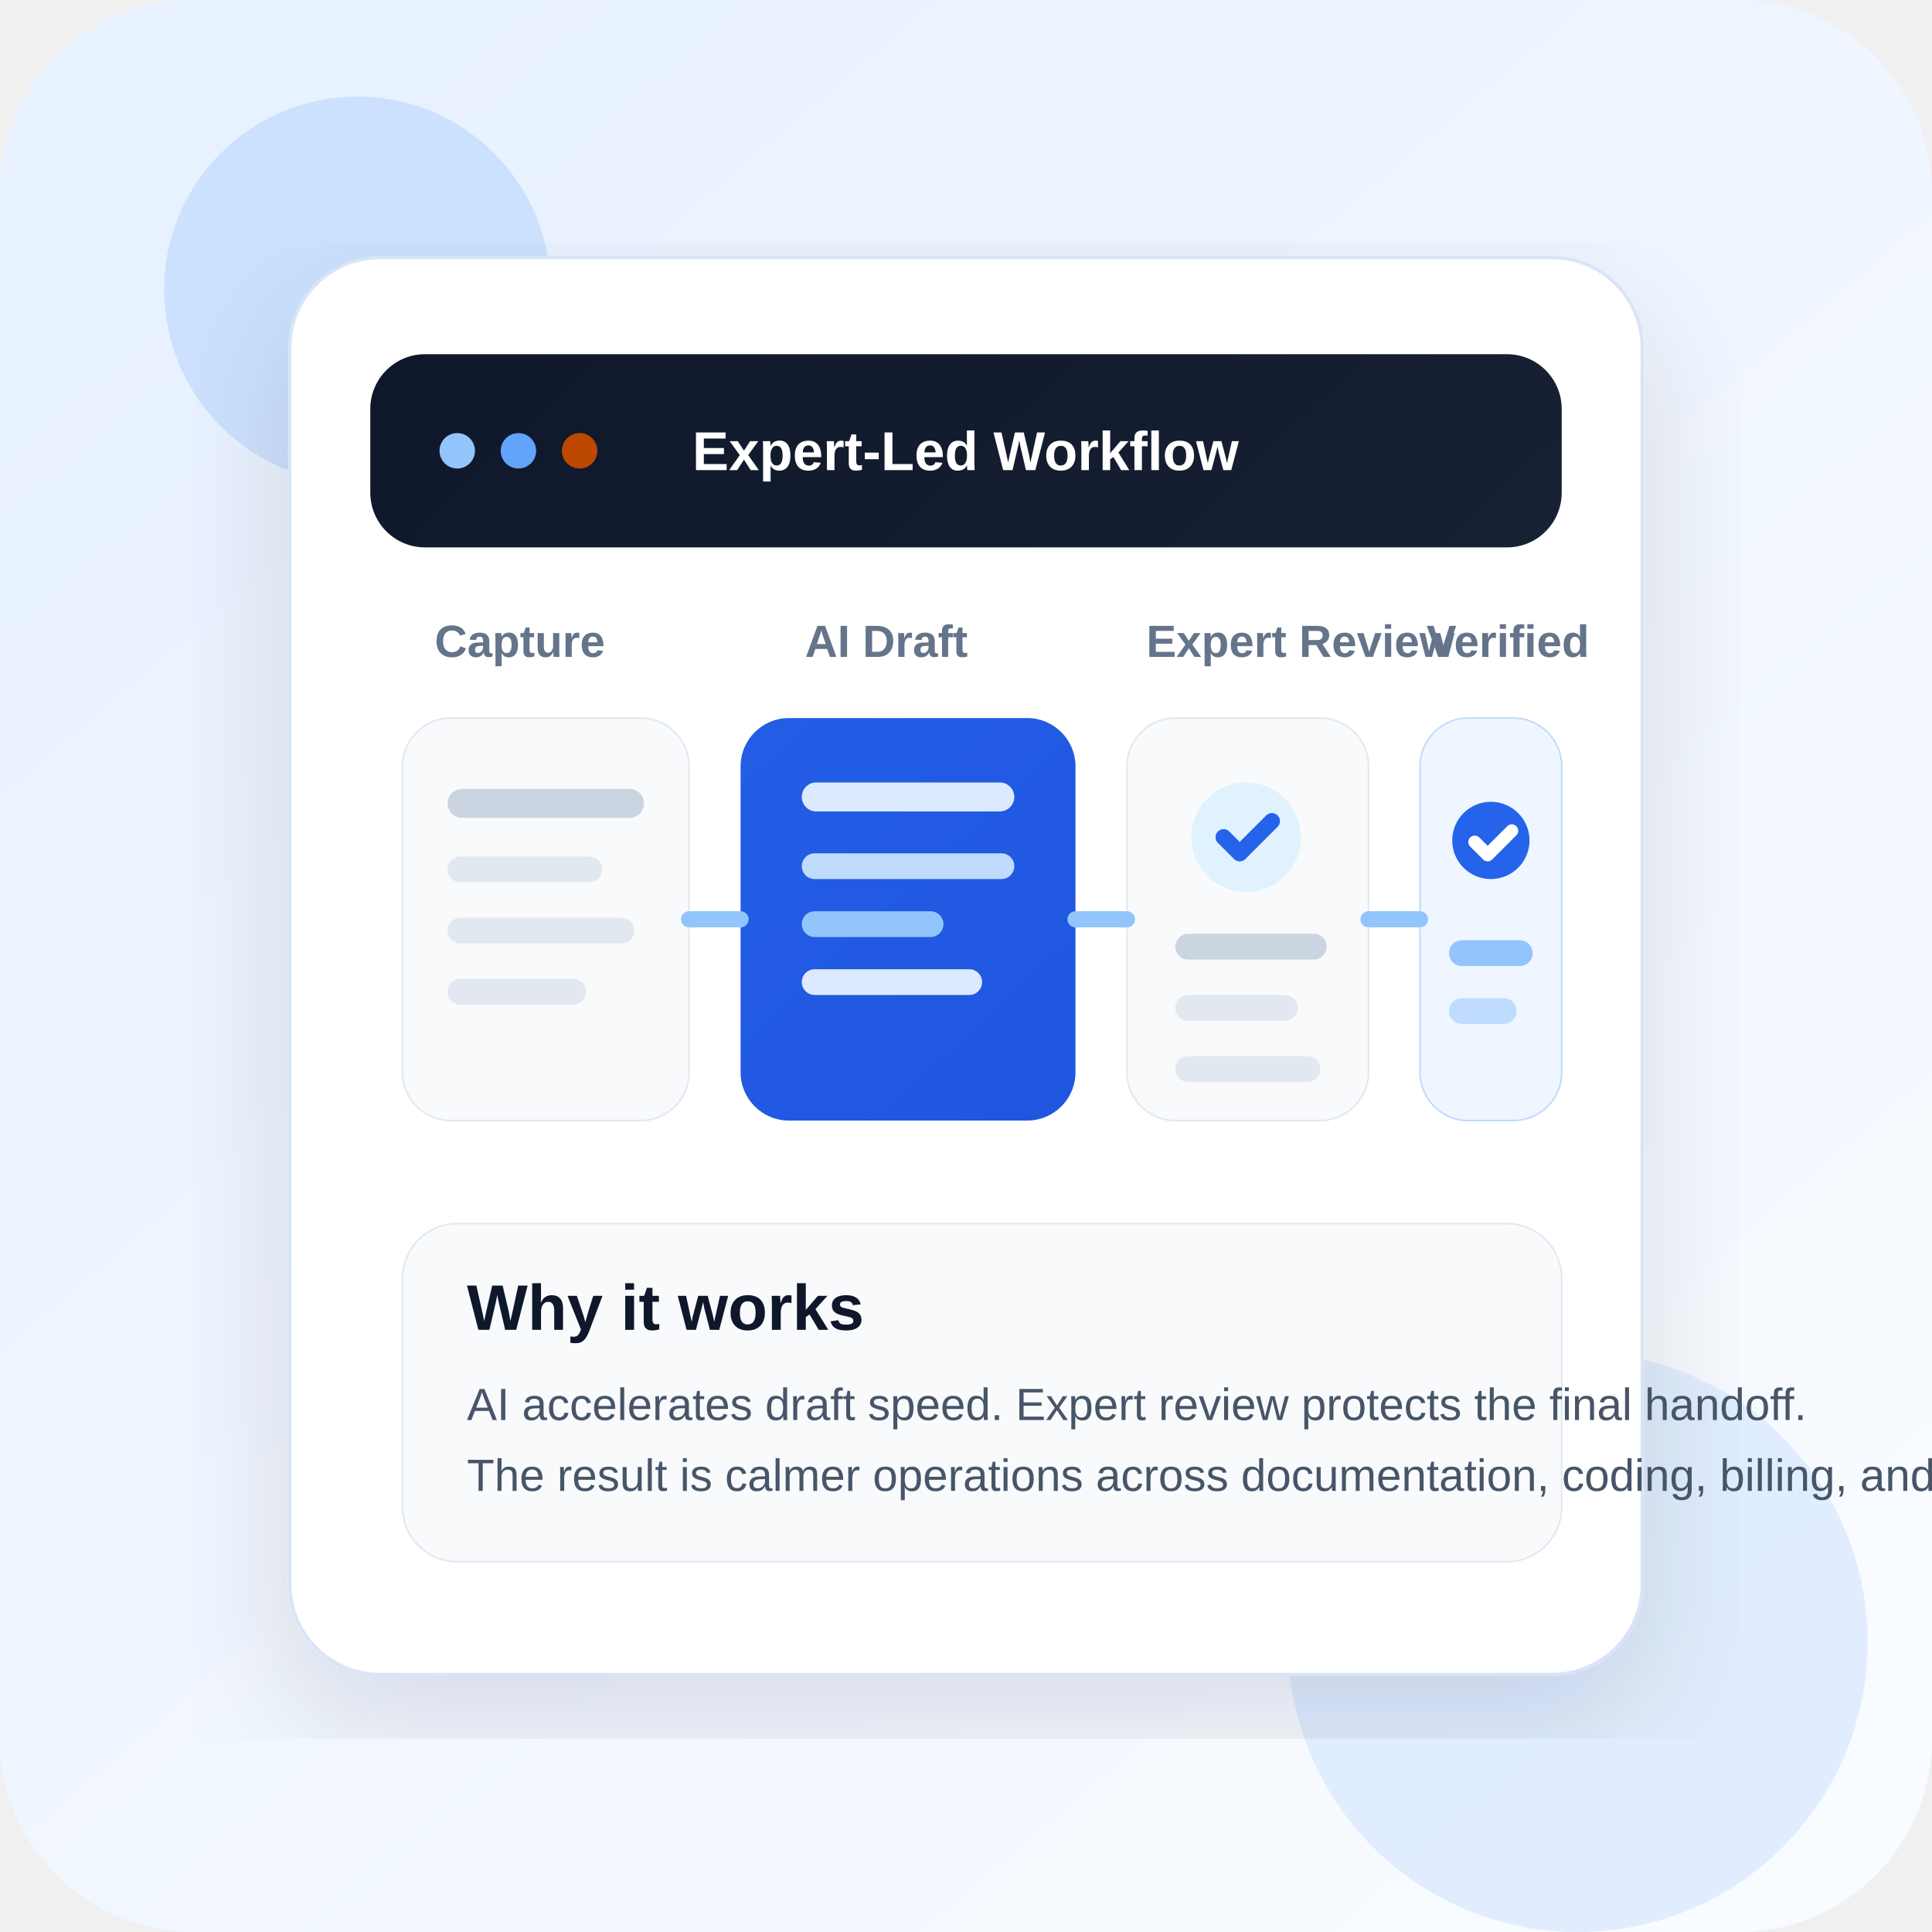
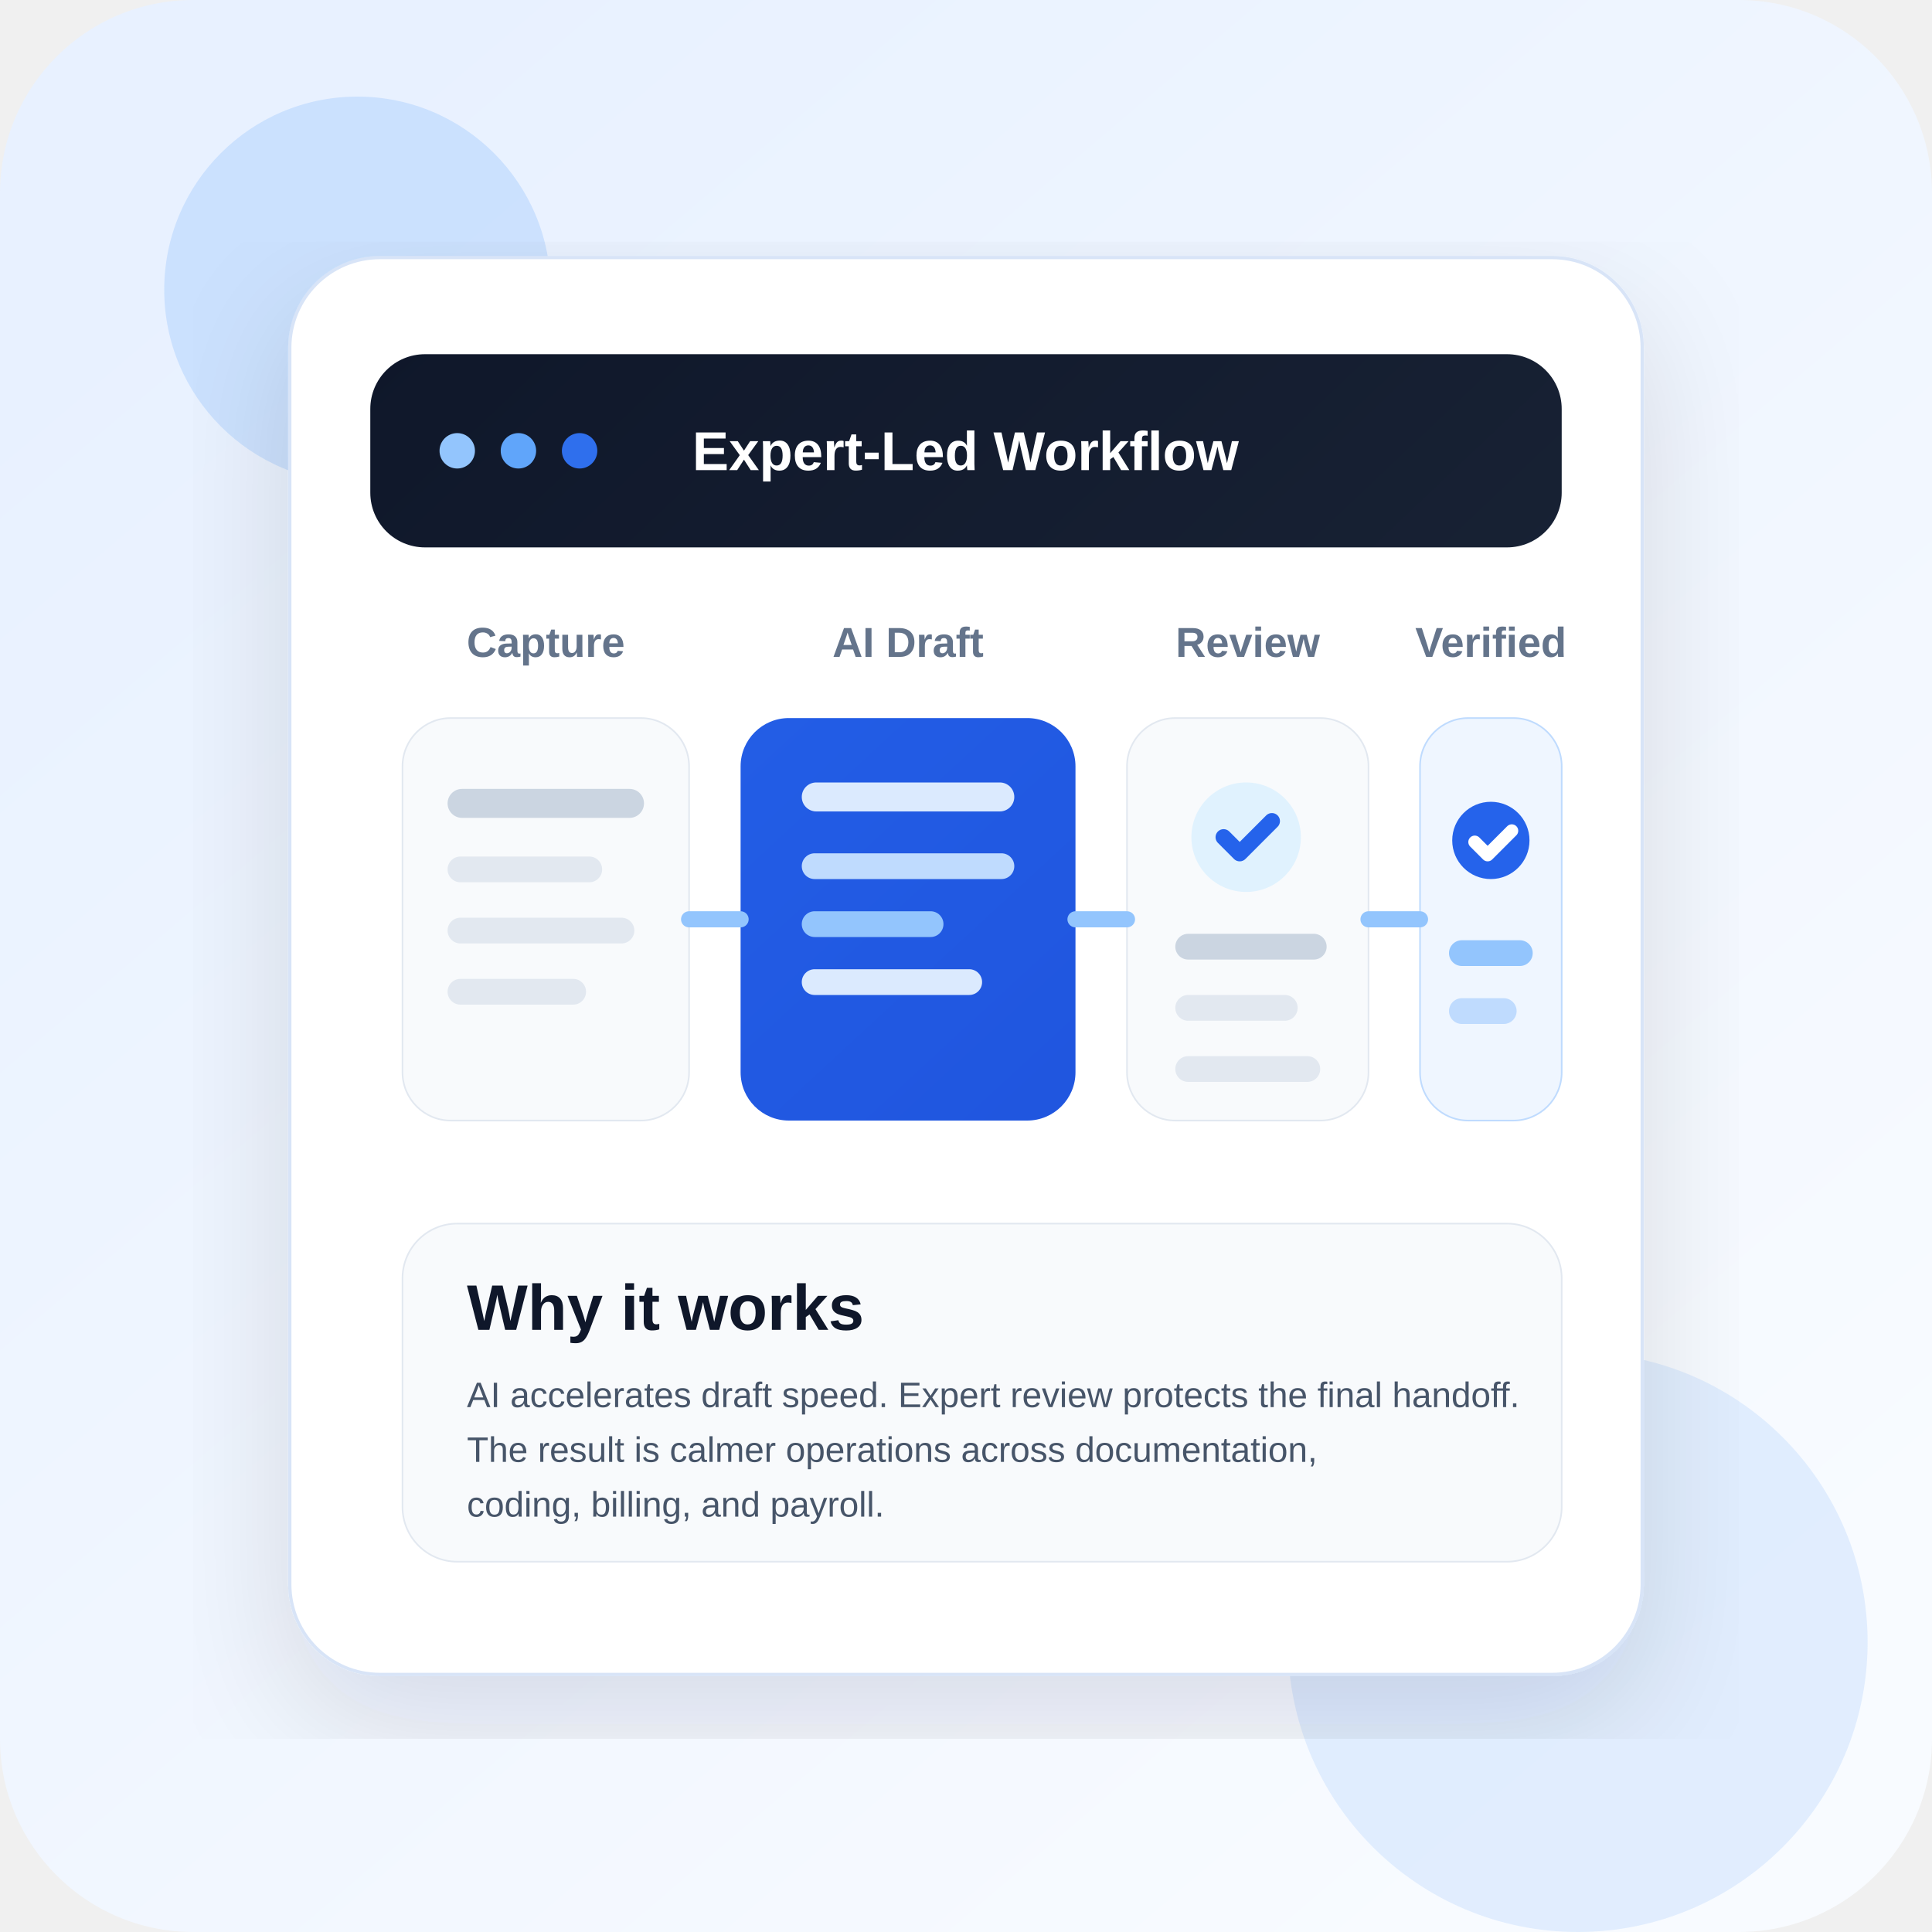
<svg xmlns="http://www.w3.org/2000/svg" width="1200" height="1200" viewBox="0 0 1200 1200" fill="none">
  <defs>
    <linearGradient id="bg" x1="160" y1="100" x2="1010" y2="1100" gradientUnits="userSpaceOnUse">
      <stop stop-color="#E8F1FF" />
      <stop offset="1" stop-color="#F8FBFF" />
    </linearGradient>
    <linearGradient id="navy" x1="260" y1="180" x2="980" y2="940" gradientUnits="userSpaceOnUse">
      <stop stop-color="#0F172A" />
      <stop offset="1" stop-color="#1E293B" />
    </linearGradient>
    <linearGradient id="blue" x1="247" y1="319" x2="834" y2="954" gradientUnits="userSpaceOnUse">
      <stop stop-color="#2563EB" />
      <stop offset="1" stop-color="#1D4ED8" />
    </linearGradient>
    <filter id="shadow" x="120" y="120" width="960" height="960" filterUnits="userSpaceOnUse" color-interpolation-filters="sRGB">
      <feDropShadow dx="0" dy="30" stdDeviation="40" flood-color="#0F172A" flood-opacity="0.12" />
    </filter>
  </defs>
  <rect width="1200" height="1200" rx="120" fill="url(#bg)" />
  <circle cx="222" cy="180" r="120" fill="#BFDBFE" fill-opacity="0.7" />
  <circle cx="980" cy="1020" r="180" fill="#DBEAFE" fill-opacity="0.8" />
  <g filter="url(#shadow)">
    <rect x="180" y="160" width="840" height="880" rx="56" fill="white" />
    <rect x="180" y="160" width="840" height="880" rx="56" stroke="#D8E4F7" stroke-width="2" />
  </g>
  <rect x="230" y="220" width="740" height="120" rx="34" fill="url(#navy)" />
  <circle cx="284" cy="280" r="11" fill="#93C5FD" />
  <circle cx="322" cy="280" r="11" fill="#60A5FA" />
-   <circle cx="360" cy="280" r="11" fill="#BC4800" />
+   <circle cx="360" cy="280" r="11" fill="#2F6FED" />
  <text x="430" y="292" fill="white" font-family="Arial, sans-serif" font-size="34" font-weight="700">Expert-Led Workflow</text>
-   <text x="270" y="408" fill="#64748B" font-family="Arial, sans-serif" font-size="28" font-weight="700">Capture</text>
-   <text x="500" y="408" fill="#64748B" font-family="Arial, sans-serif" font-size="28" font-weight="700">AI Draft</text>
-   <text x="712" y="408" fill="#64748B" font-family="Arial, sans-serif" font-size="28" font-weight="700">Expert Review</text>
-   <text x="886" y="408" fill="#64748B" font-family="Arial, sans-serif" font-size="28" font-weight="700">Verified</text>
+   <text x="339" y="408" text-anchor="middle" fill="#64748B" font-family="Arial, sans-serif" font-size="26" font-weight="700">Capture</text>
+   <text x="564" y="408" text-anchor="middle" fill="#64748B" font-family="Arial, sans-serif" font-size="26" font-weight="700">AI Draft</text>
+   <text x="775" y="408" text-anchor="middle" fill="#64748B" font-family="Arial, sans-serif" font-size="26" font-weight="700">Review</text>
+   <text x="926" y="408" text-anchor="middle" fill="#64748B" font-family="Arial, sans-serif" font-size="26" font-weight="700">Verified</text>
  <rect x="250" y="446" width="178" height="250" rx="30" fill="#F8FAFC" stroke="#E2E8F0" />
  <rect x="460" y="446" width="208" height="250" rx="30" fill="url(#blue)" />
  <rect x="700" y="446" width="150" height="250" rx="30" fill="#F8FAFC" stroke="#E2E8F0" />
  <rect x="882" y="446" width="88" height="250" rx="30" fill="#EFF6FF" stroke="#BFDBFE" />
  <rect x="278" y="490" width="122" height="18" rx="9" fill="#CBD5E1" />
  <rect x="278" y="532" width="96" height="16" rx="8" fill="#E2E8F0" />
  <rect x="278" y="570" width="116" height="16" rx="8" fill="#E2E8F0" />
  <rect x="278" y="608" width="86" height="16" rx="8" fill="#E2E8F0" />
  <rect x="498" y="486" width="132" height="18" rx="9" fill="#DBEAFE" />
  <rect x="498" y="530" width="132" height="16" rx="8" fill="#BFDBFE" />
  <rect x="498" y="566" width="88" height="16" rx="8" fill="#93C5FD" />
  <rect x="498" y="602" width="112" height="16" rx="8" fill="#DBEAFE" />
  <circle cx="774" cy="520" r="34" fill="#E0F2FE" />
  <path d="M760 520L770 530L790 510" stroke="#2563EB" stroke-width="10" stroke-linecap="round" stroke-linejoin="round" />
  <rect x="730" y="580" width="94" height="16" rx="8" fill="#CBD5E1" />
  <rect x="730" y="618" width="76" height="16" rx="8" fill="#E2E8F0" />
  <rect x="730" y="656" width="90" height="16" rx="8" fill="#E2E8F0" />
  <circle cx="926" cy="522" r="24" fill="#2563EB" />
  <path d="M916 523L924 531L939 516" stroke="white" stroke-width="8" stroke-linecap="round" stroke-linejoin="round" />
  <rect x="900" y="584" width="52" height="16" rx="8" fill="#93C5FD" />
  <rect x="900" y="620" width="42" height="16" rx="8" fill="#BFDBFE" />
  <path d="M428 571H460" stroke="#93C5FD" stroke-width="10" stroke-linecap="round" />
  <path d="M668 571H700" stroke="#93C5FD" stroke-width="10" stroke-linecap="round" />
  <path d="M850 571H882" stroke="#93C5FD" stroke-width="10" stroke-linecap="round" />
  <rect x="250" y="760" width="720" height="210" rx="34" fill="#F8FAFC" stroke="#E2E8F0" />
  <text x="290" y="826" fill="#0F172A" font-family="Arial, sans-serif" font-size="40" font-weight="700">Why it works</text>
-   <text x="290" y="882" fill="#475569" font-family="Arial, sans-serif" font-size="28">AI accelerates draft speed. Expert review protects the final handoff.</text>
-   <text x="290" y="926" fill="#475569" font-family="Arial, sans-serif" font-size="28">The result is calmer operations across documentation, coding, billing, and payroll.</text>
+   <text x="290" y="874" fill="#475569" font-family="Arial, sans-serif" font-size="22">AI accelerates draft speed. Expert review protects the final handoff.</text>
+   <text x="290" y="908" fill="#475569" font-family="Arial, sans-serif" font-size="22">The result is calmer operations across documentation,</text>
+   <text x="290" y="942" fill="#475569" font-family="Arial, sans-serif" font-size="22">coding, billing, and payroll.</text>
</svg>
